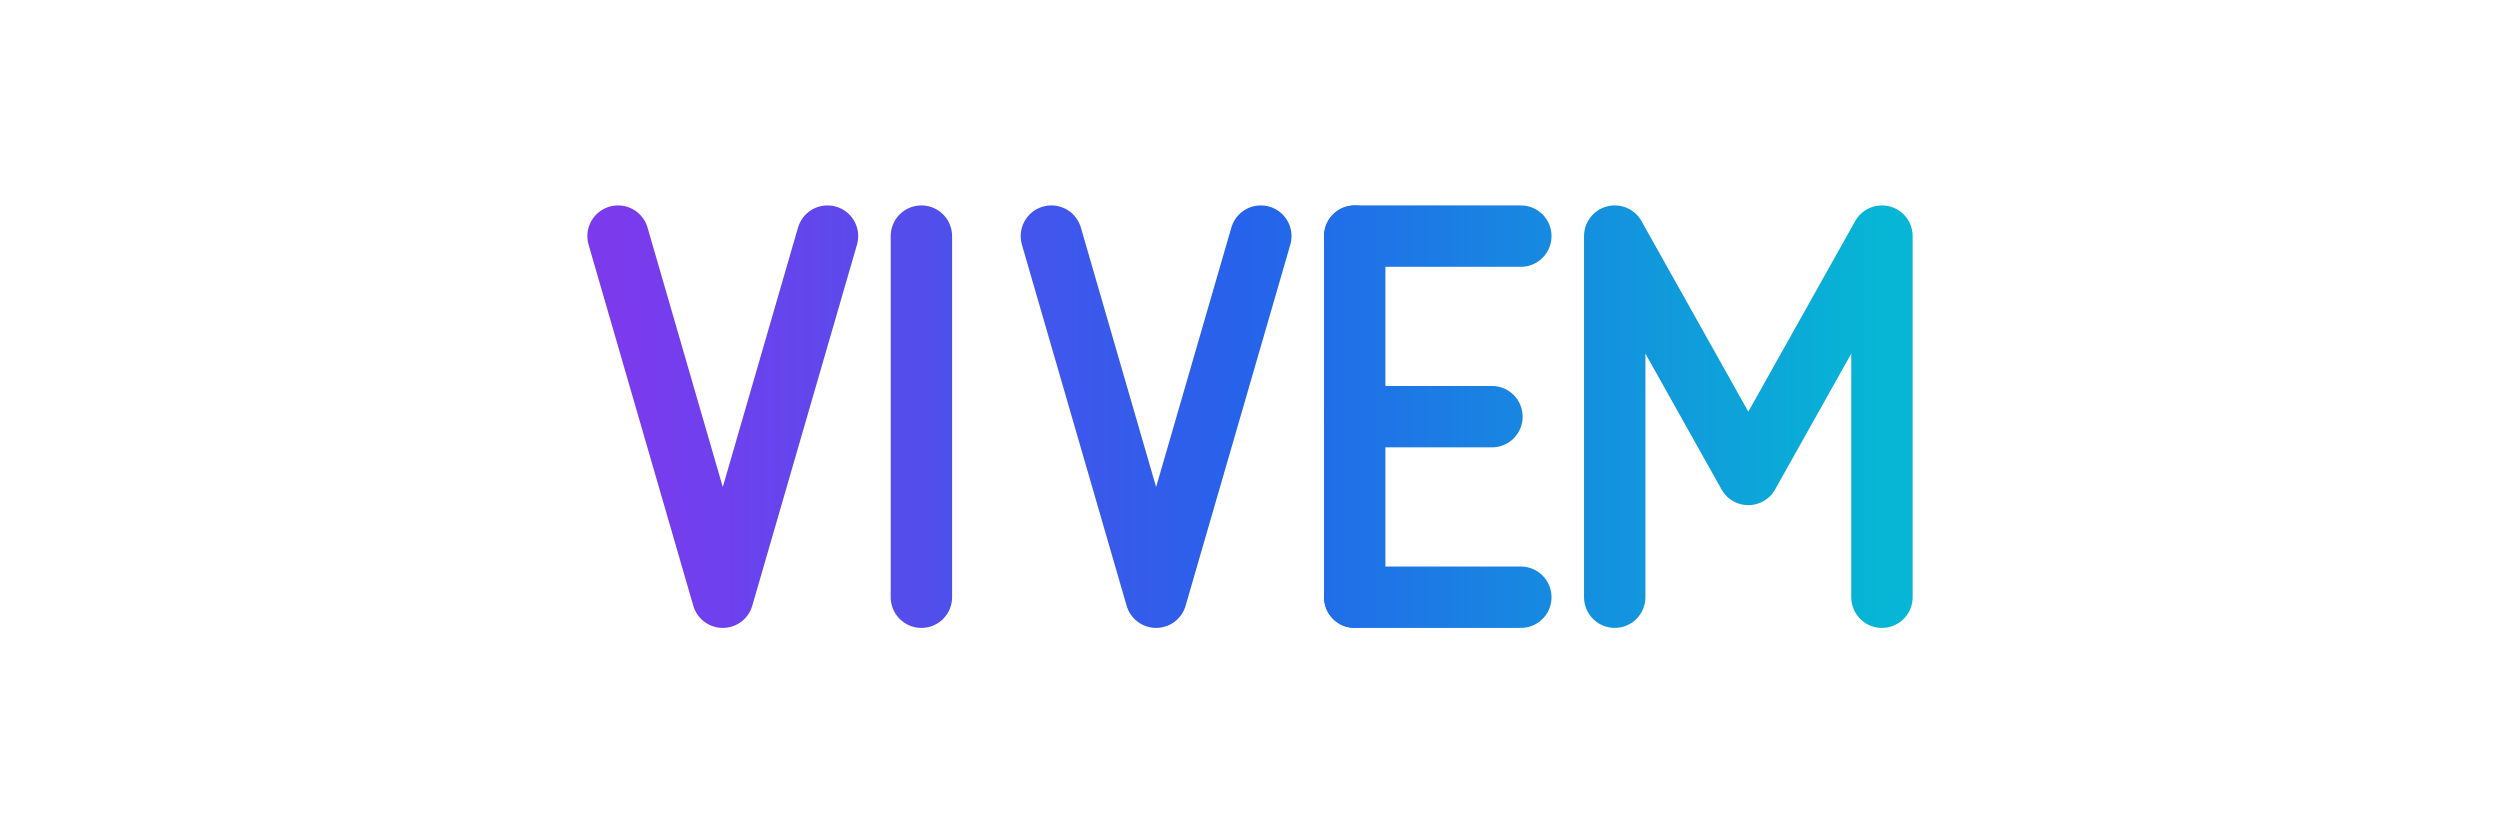
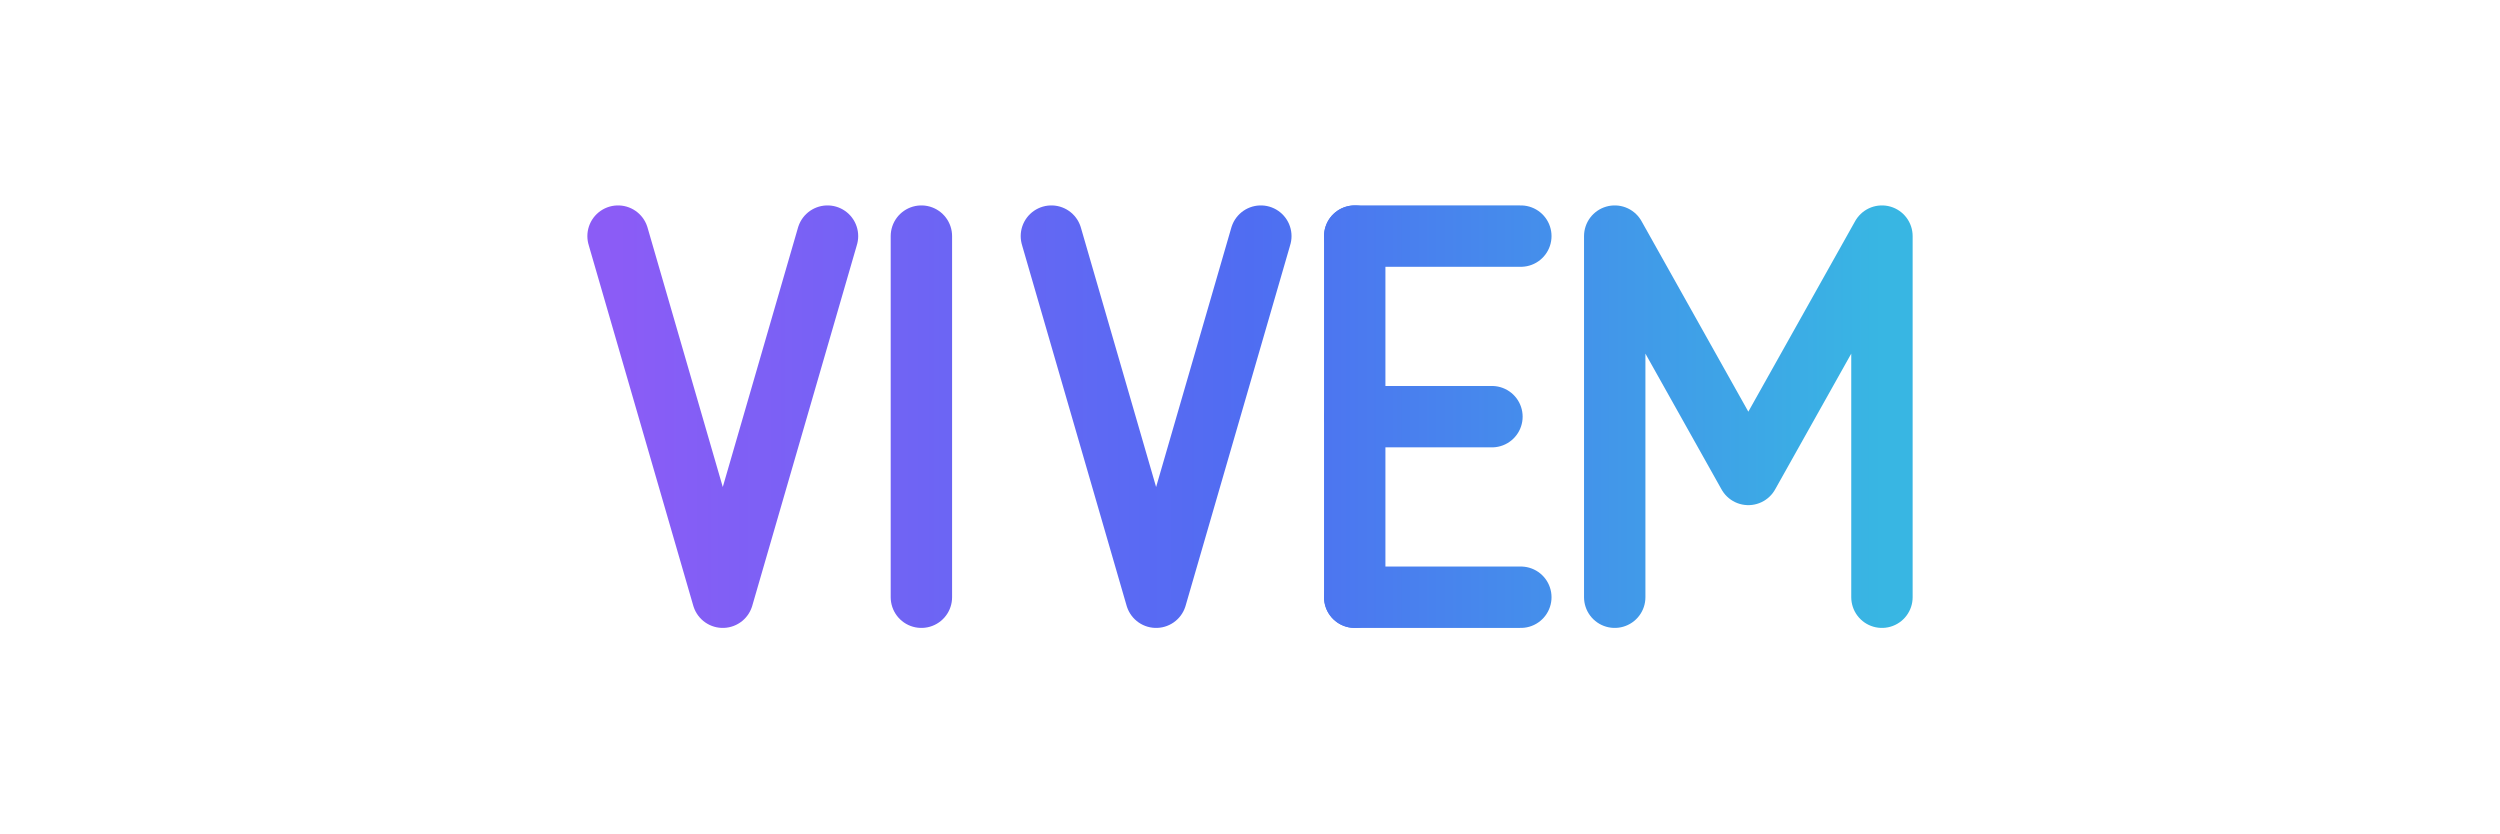
<svg xmlns="http://www.w3.org/2000/svg" viewBox="0 0 900 300" width="900" height="300" role="img" aria-label="VIVEM">
  <defs>
    <linearGradient id="aurora" gradientUnits="userSpaceOnUse" x1="222.5" y1="0" x2="677.5" y2="0">
-       <stop offset="0" stop-color="#7c3aed" />
-       <stop offset="0.5" stop-color="#2563eb" />
-       <stop offset="1" stop-color="#06b6d4" />
+       <stop offset="0" stop-color="#8b5cf6" />
+       <stop offset="0.5" stop-color="#4f6df2" />
+       <stop offset="1" stop-color="#38b6e3" />
    </linearGradient>
  </defs>
  <g fill="none" stroke="url(#aurora)" stroke-width="22.1" stroke-linecap="round" stroke-linejoin="round">
    <path d="M222.5 85.0 L260.2 215.0 L297.9 85.0" />
    <path d="M331.7 85.0 L331.7 215.0" />
    <path d="M378.5 85.0 L416.2 215.0 L453.9 85.0" />
    <path d="M487.7 85.0 L547.5 85.0" />
    <path d="M487.7 85.0 L487.7 215.0" />
    <path d="M487.7 215.0 L547.5 215.0" />
    <path d="M487.7 150.0 L537.1 150.0" />
    <path d="M581.3 215.0 L581.3 85.0 L629.4 170.8 L677.5 85.0 L677.5 215.0" />
  </g>
</svg>
